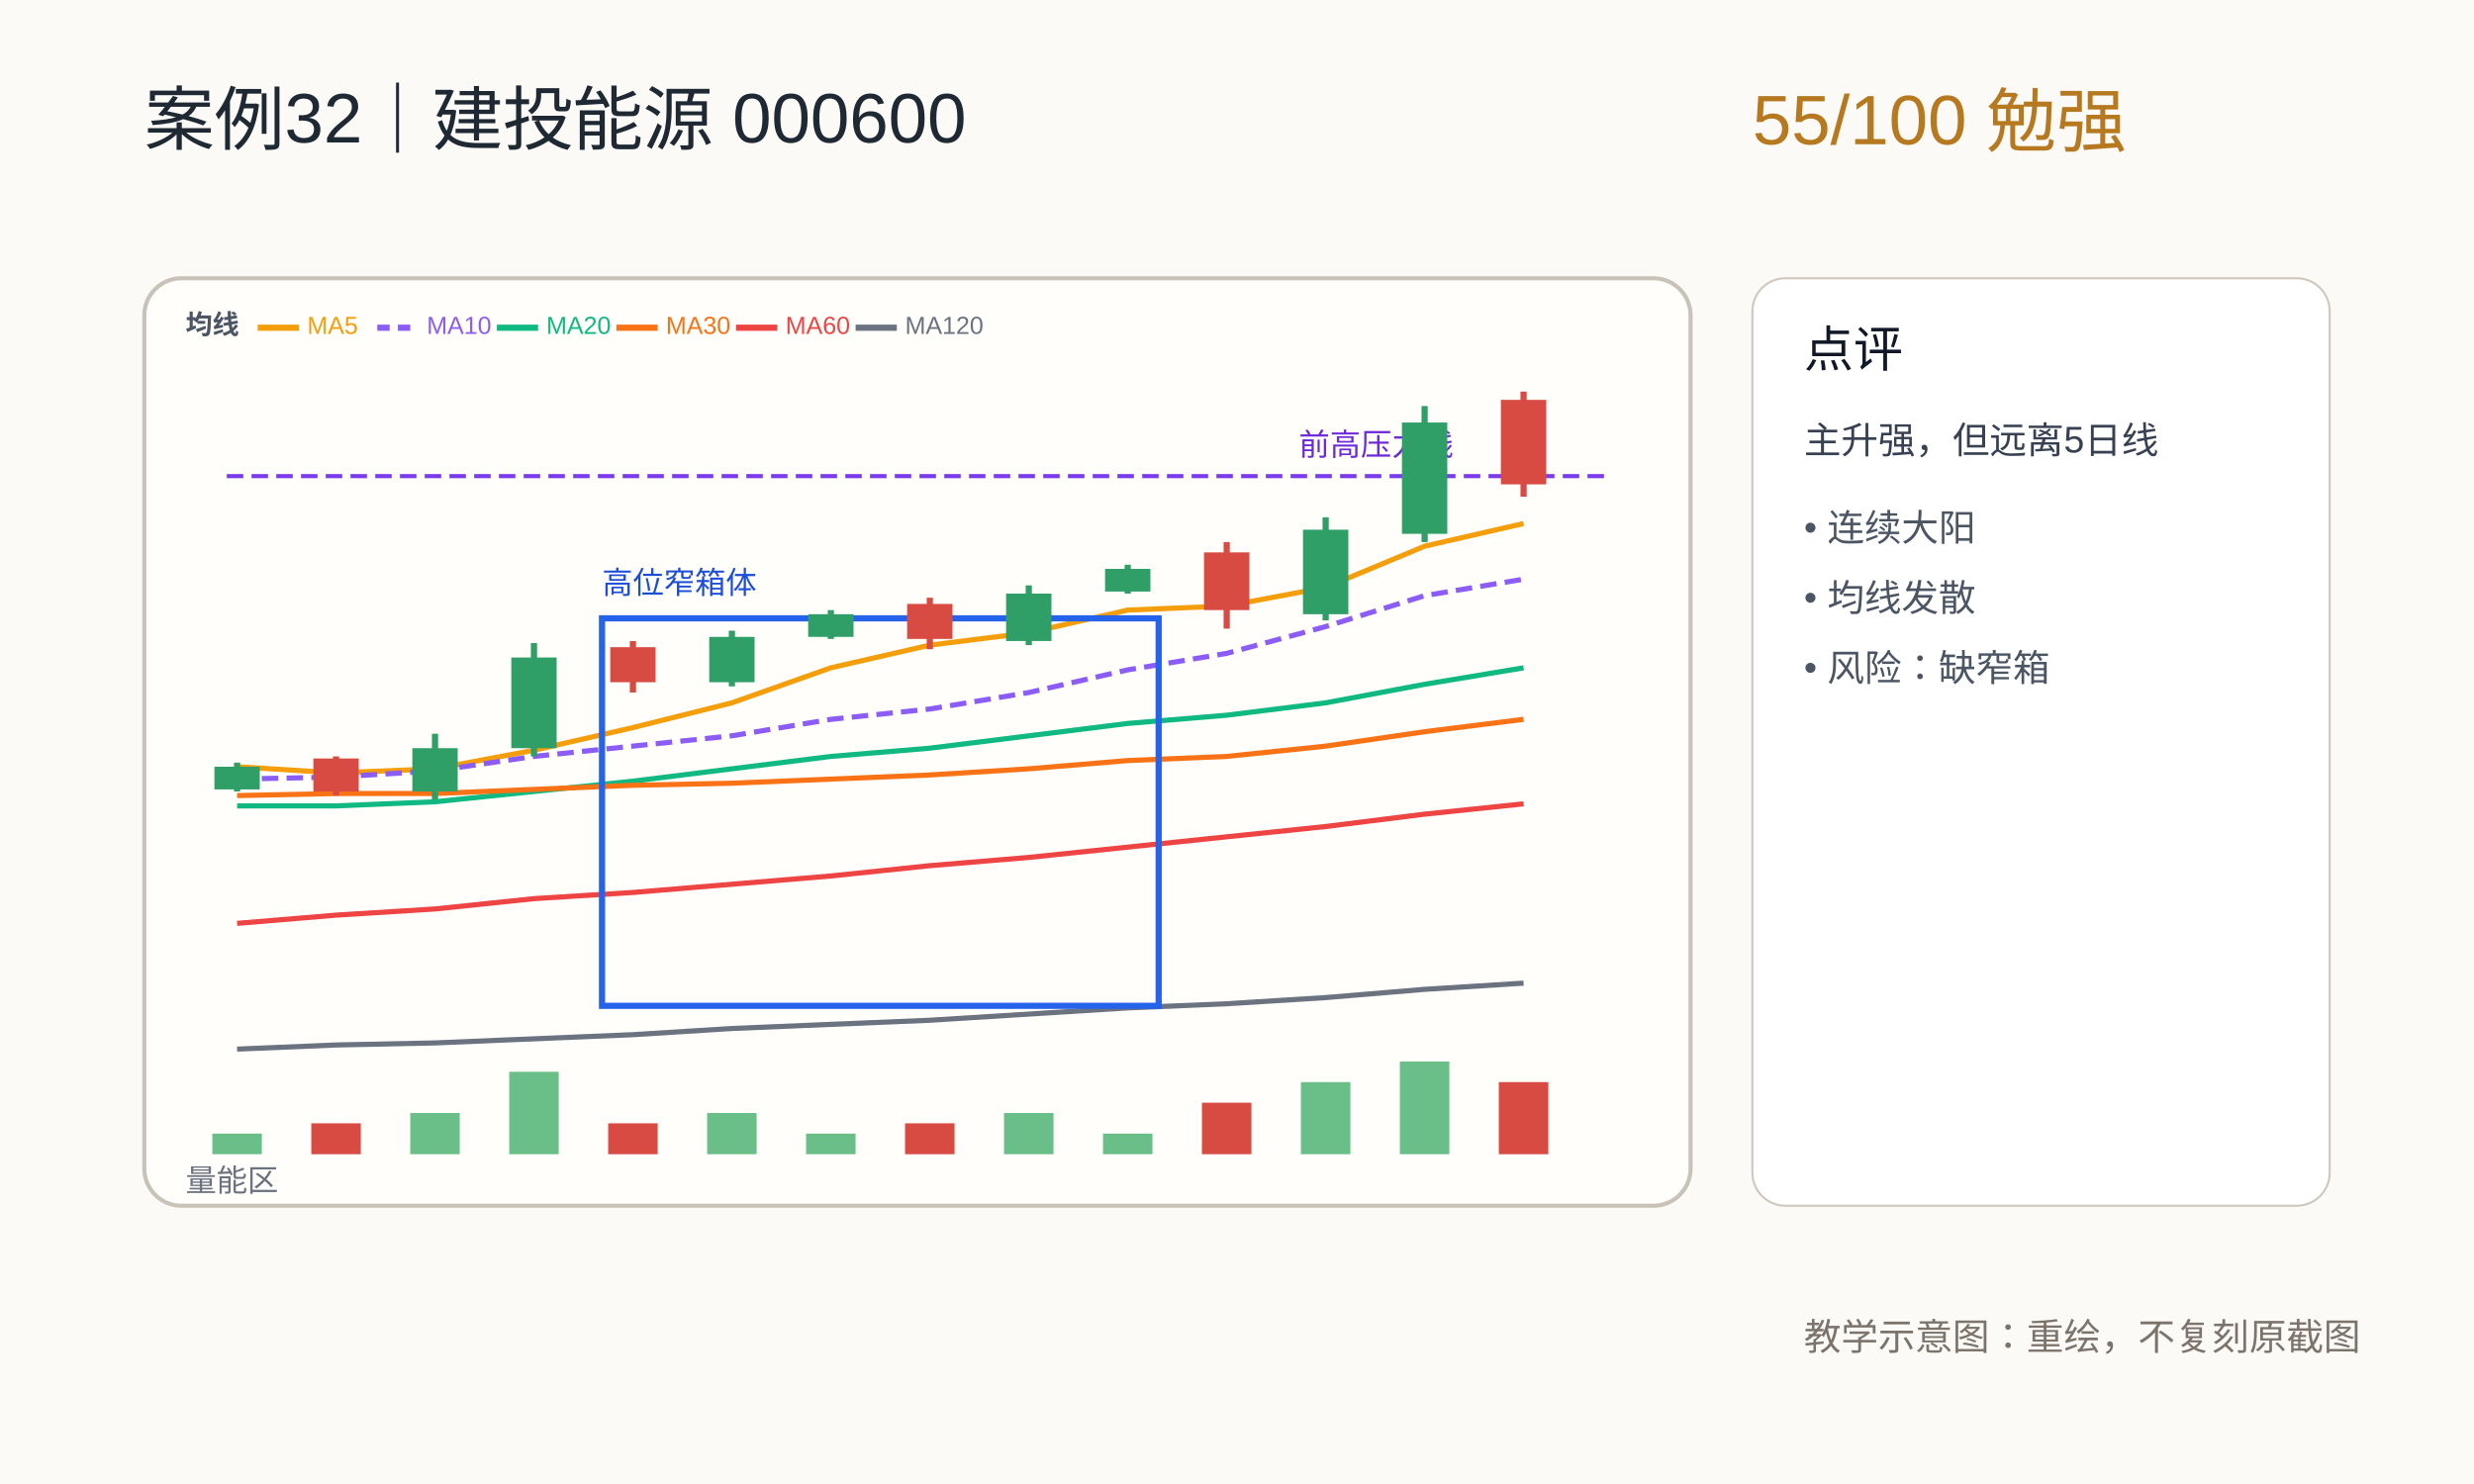
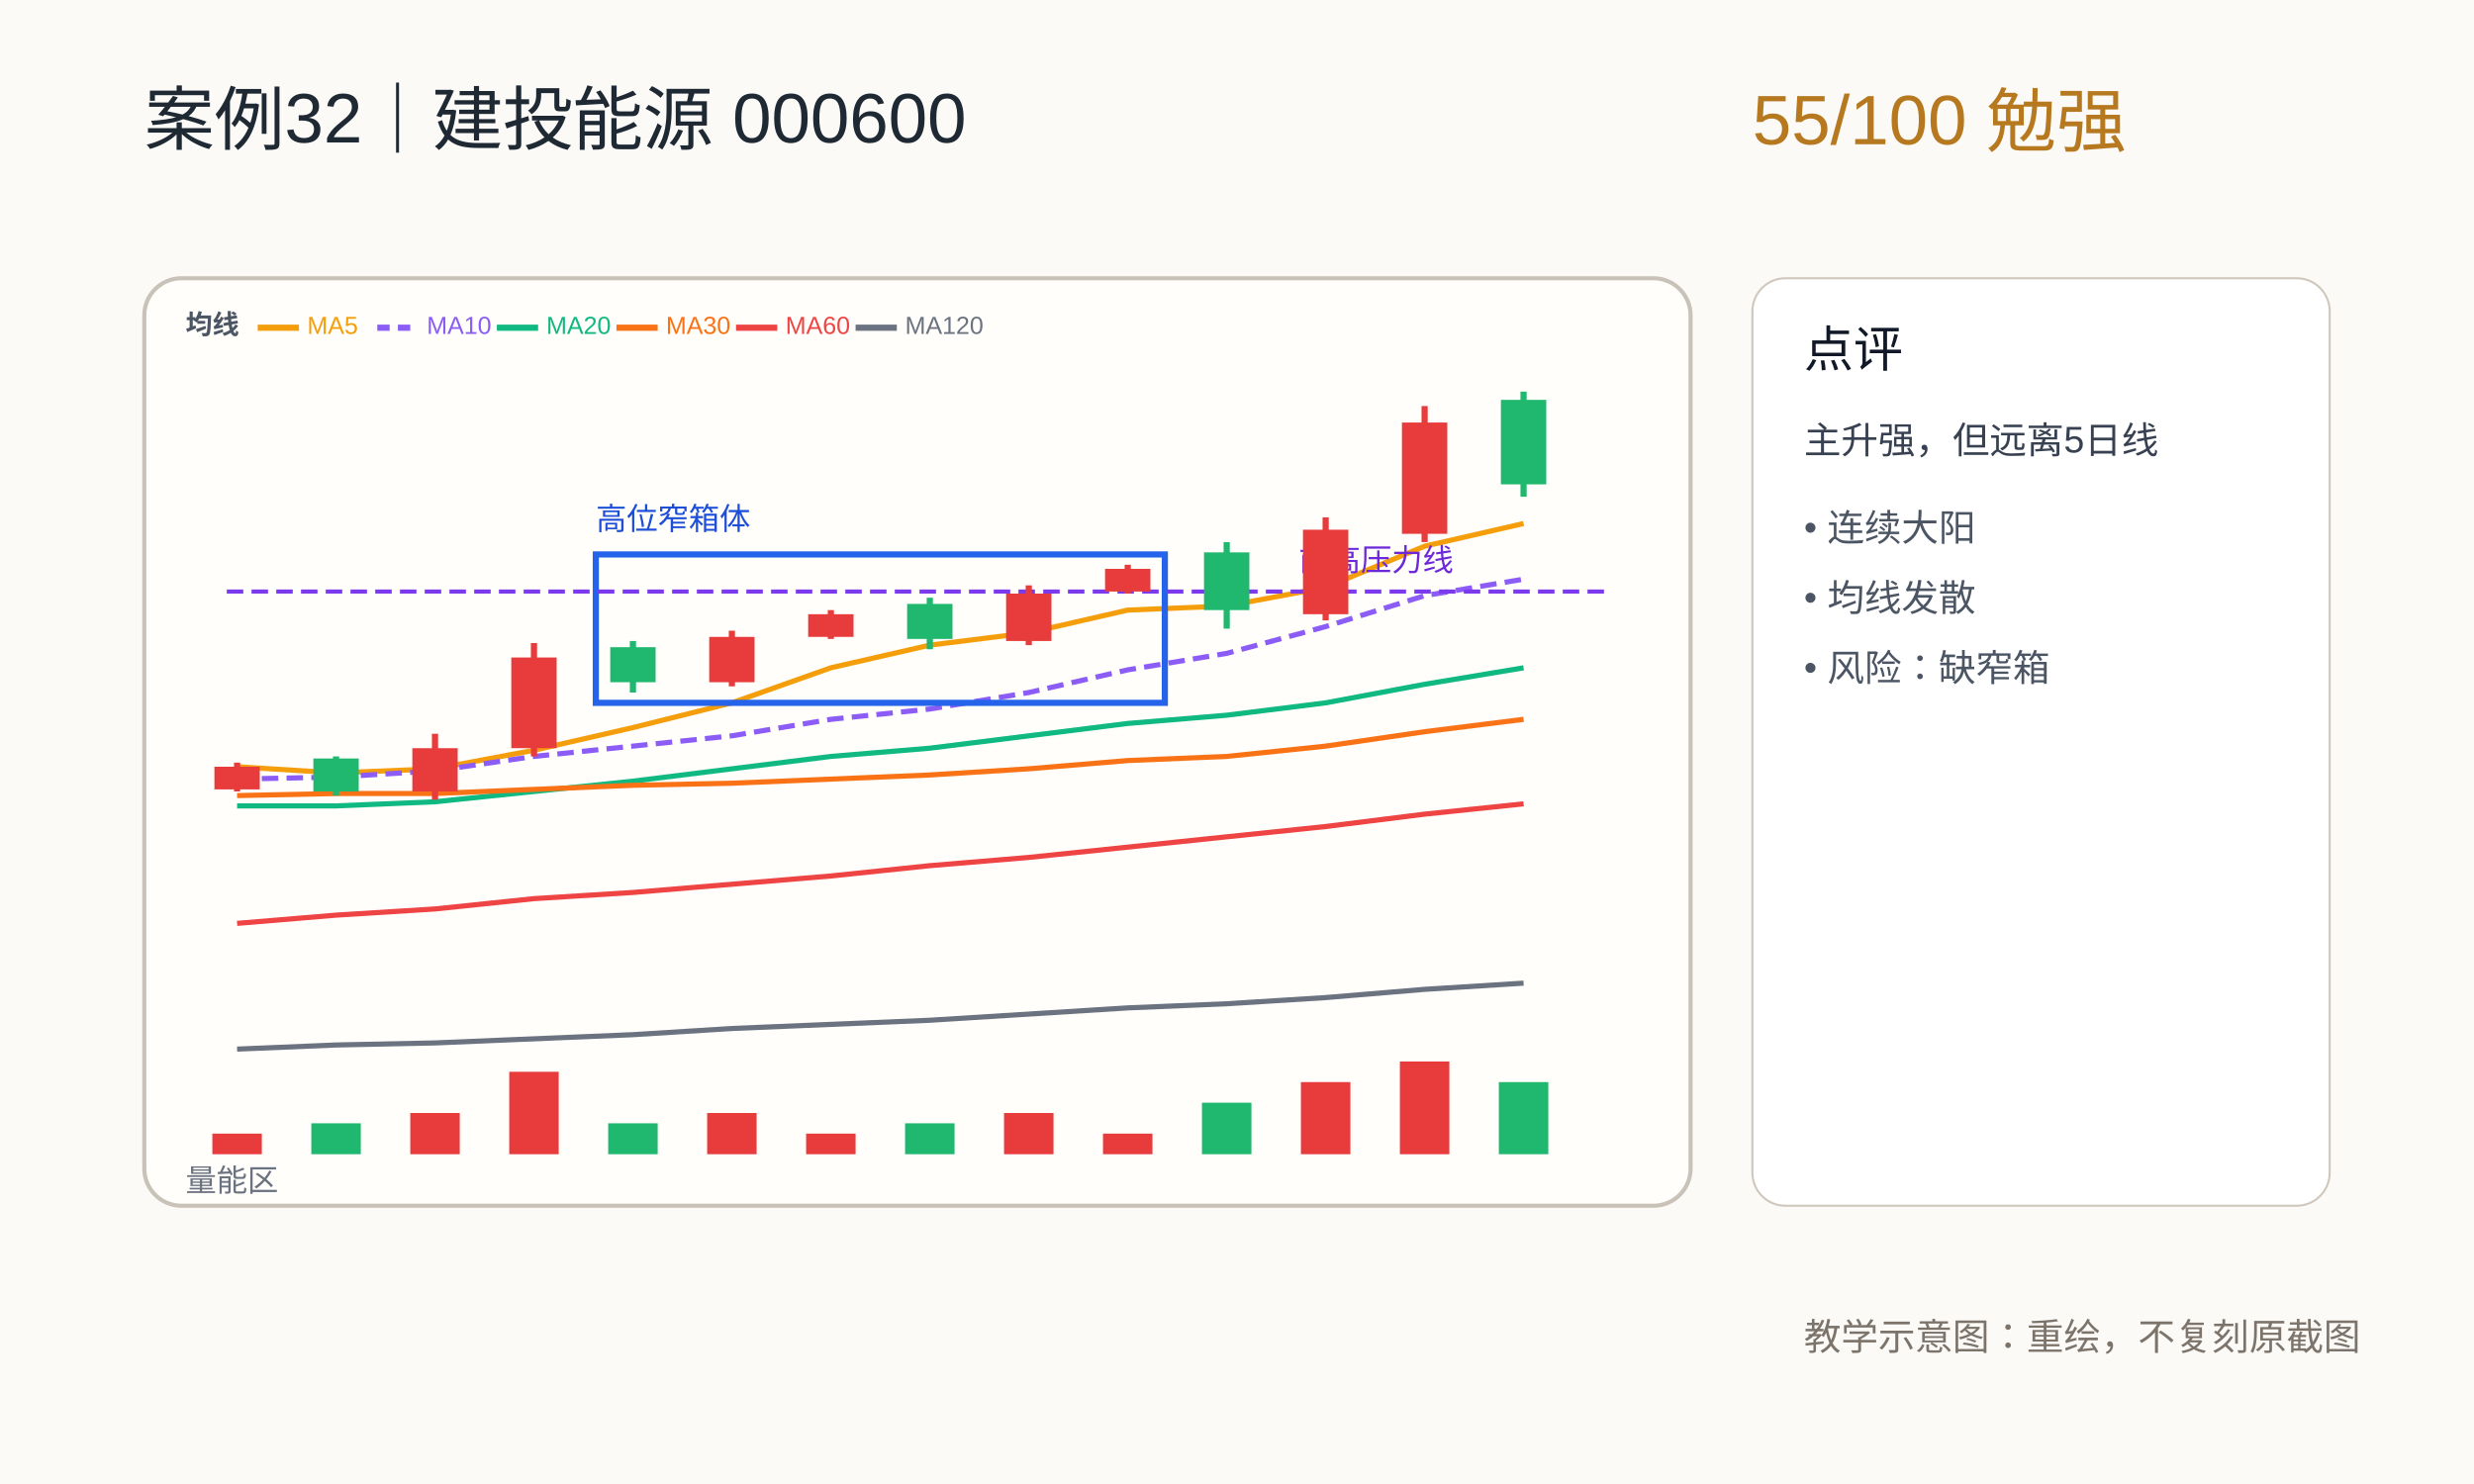
<svg xmlns="http://www.w3.org/2000/svg" width="1200" height="720" viewBox="0 0 1200 720">
  <rect width="1200" height="720" fill="#fbfaf7" />
  <rect x="70" y="135" width="750" height="450" rx="18" fill="#fffefb" stroke="#c9c2b8" stroke-width="2" />
  <text x="70" y="70" font-size="34" font-family="PingFang SC, Arial" fill="#1f2933">案例32｜建投能源 000600</text>
  <text x="850" y="70" font-size="34" font-family="PingFang SC, Arial" fill="#b7791f">55/100  勉强</text>
  <text x="90" y="162" font-size="13" font-family="PingFang SC, Arial" fill="#4b5563" font-weight="bold">均线</text>
  <line x1="125" y1="159" x2="145" y2="159" stroke="#f59e0b" stroke-width="3" />
  <text x="149" y="162" font-size="12" font-family="PingFang SC, Arial" fill="#f59e0b">MA5</text>
  <line x1="183" y1="159" x2="203" y2="159" stroke="#8b5cf6" stroke-width="3" stroke-dasharray="6,4" />
  <text x="207" y="162" font-size="12" font-family="PingFang SC, Arial" fill="#8b5cf6">MA10</text>
  <line x1="241" y1="159" x2="261" y2="159" stroke="#10b981" stroke-width="3" />
  <text x="265" y="162" font-size="12" font-family="PingFang SC, Arial" fill="#10b981">MA20</text>
  <line x1="299" y1="159" x2="319" y2="159" stroke="#f97316" stroke-width="3" />
  <text x="323" y="162" font-size="12" font-family="PingFang SC, Arial" fill="#f97316">MA30</text>
  <line x1="357" y1="159" x2="377" y2="159" stroke="#ef4444" stroke-width="3" />
  <text x="381" y="162" font-size="12" font-family="PingFang SC, Arial" fill="#ef4444">MA60</text>
  <line x1="415" y1="159" x2="435" y2="159" stroke="#6b7280" stroke-width="3" />
  <text x="439" y="162" font-size="12" font-family="PingFang SC, Arial" fill="#6b7280">MA120</text>
  <polyline points="115,372 163,375 211,373 259,364 307,353 355,341 403,324 451,313 499,307 547,296 595,294 643,285 691,265 739,254" fill="none" stroke="#f59e0b" stroke-width="2.5" />
  <polyline points="115,378 163,377 211,374 259,367 307,362 355,357 403,349 451,344 499,336 547,325 595,317 643,304 691,289 739,281" fill="none" stroke="#8b5cf6" stroke-width="2.5" stroke-dasharray="8,4" />
  <polyline points="115,391 163,391 211,389 259,384 307,379 355,373 403,367 451,363 499,357 547,351 595,347 643,341 691,332 739,324" fill="none" stroke="#10b981" stroke-width="2.5" />
  <polyline points="115,386 163,385 211,385 259,383 307,381 355,380 403,378 451,376 499,373 547,369 595,367 643,362 691,355 739,349" fill="none" stroke="#f97316" stroke-width="2.5" />
  <polyline points="115,448 163,444 211,441 259,436 307,433 355,429 403,425 451,420 499,416 547,411 595,406 643,401 691,395 739,390" fill="none" stroke="#ef4444" stroke-width="2.5" />
  <polyline points="115,509 163,507 211,506 259,504 307,502 355,499 403,497 451,495 499,492 547,489 595,487 643,484 691,480 739,477" fill="none" stroke="#6b7280" stroke-width="2.5" />
-   <line x1="110" y1="231" x2="780" y2="231" stroke="#7c3aed" stroke-width="2" stroke-dasharray="8,4" />
-   <text x="630" y="221" font-size="15" font-family="PingFang SC, Arial" fill="#6d28d9">前高压力线</text>
-   <rect x="292" y="300" width="270" height="188" fill="none" stroke="#2563eb" stroke-width="3" />
-   <text x="292" y="288" font-size="15" font-family="PingFang SC, Arial" fill="#1d4ed8">高位窄箱体</text>
-   <line x1="115" y1="370" x2="115" y2="384" stroke="#2f9e67" stroke-width="3" />
-   <rect x="104" y="372" width="22" height="11" fill="#2f9e67" />
-   <line x1="163" y1="367" x2="163" y2="386" stroke="#d74b42" stroke-width="3" />
-   <rect x="152" y="368" width="22" height="16" fill="#d74b42" />
-   <line x1="211" y1="356" x2="211" y2="388" stroke="#2f9e67" stroke-width="3" />
-   <rect x="200" y="363" width="22" height="21" fill="#2f9e67" />
-   <line x1="259" y1="312" x2="259" y2="367" stroke="#2f9e67" stroke-width="3" />
-   <rect x="248" y="319" width="22" height="44" fill="#2f9e67" />
-   <line x1="307" y1="311" x2="307" y2="336" stroke="#d74b42" stroke-width="3" />
-   <rect x="296" y="314" width="22" height="17" fill="#d74b42" />
-   <line x1="355" y1="306" x2="355" y2="333" stroke="#2f9e67" stroke-width="3" />
-   <rect x="344" y="309" width="22" height="22" fill="#2f9e67" />
-   <line x1="403" y1="296" x2="403" y2="310" stroke="#2f9e67" stroke-width="3" />
-   <rect x="392" y="298" width="22" height="11" fill="#2f9e67" />
-   <line x1="451" y1="290" x2="451" y2="315" stroke="#d74b42" stroke-width="3" />
-   <rect x="440" y="293" width="22" height="17" fill="#d74b42" />
-   <line x1="499" y1="284" x2="499" y2="313" stroke="#2f9e67" stroke-width="3" />
-   <rect x="488" y="288" width="22" height="23" fill="#2f9e67" />
-   <line x1="547" y1="274" x2="547" y2="288" stroke="#2f9e67" stroke-width="3" />
-   <rect x="536" y="276" width="22" height="11" fill="#2f9e67" />
-   <line x1="595" y1="263" x2="595" y2="305" stroke="#d74b42" stroke-width="3" />
-   <rect x="584" y="268" width="22" height="28" fill="#d74b42" />
-   <line x1="643" y1="251" x2="643" y2="301" stroke="#2f9e67" stroke-width="3" />
-   <rect x="632" y="257" width="22" height="41" fill="#2f9e67" />
-   <line x1="691" y1="197" x2="691" y2="263" stroke="#2f9e67" stroke-width="3" />
-   <rect x="680" y="205" width="22" height="54" fill="#2f9e67" />
-   <line x1="739" y1="190" x2="739" y2="241" stroke="#d74b42" stroke-width="3" />
-   <rect x="728" y="194" width="22" height="41" fill="#d74b42" />
-   <rect x="103" y="550" width="24" height="10" fill="#6abf88" />
-   <rect x="151" y="545" width="24" height="15" fill="#d74b42" />
-   <rect x="199" y="540" width="24" height="20" fill="#6abf88" />
-   <rect x="247" y="520" width="24" height="40" fill="#6abf88" />
-   <rect x="295" y="545" width="24" height="15" fill="#d74b42" />
-   <rect x="343" y="540" width="24" height="20" fill="#6abf88" />
-   <rect x="391" y="550" width="24" height="10" fill="#6abf88" />
-   <rect x="439" y="545" width="24" height="15" fill="#d74b42" />
-   <rect x="487" y="540" width="24" height="20" fill="#6abf88" />
-   <rect x="535" y="550" width="24" height="10" fill="#6abf88" />
-   <rect x="583" y="535" width="24" height="25" fill="#d74b42" />
-   <rect x="631" y="525" width="24" height="35" fill="#6abf88" />
-   <rect x="679" y="515" width="24" height="45" fill="#6abf88" />
-   <rect x="727" y="525" width="24" height="35" fill="#d74b42" />
+   <rect x="289" y="269" width="276" height="72" fill="none" stroke="#2563eb" stroke-width="3" />
+   <text x="289" y="257" font-size="15" font-family="PingFang SC, Arial" fill="#1d4ed8">高位窄箱体</text>
+   <line x1="110" y1="287" x2="780" y2="287" stroke="#7c3aed" stroke-width="2" stroke-dasharray="8,4" />
+   <text x="630" y="277" font-size="15" font-family="PingFang SC, Arial" fill="#6d28d9">前高压力线</text>
+   <line x1="115" y1="370" x2="115" y2="384" stroke="#e83c3c" stroke-width="3" />
+   <rect x="104" y="372" width="22" height="11" fill="#e83c3c" />
+   <line x1="163" y1="367" x2="163" y2="386" stroke="#20b86e" stroke-width="3" />
+   <rect x="152" y="368" width="22" height="16" fill="#20b86e" />
+   <line x1="211" y1="356" x2="211" y2="388" stroke="#e83c3c" stroke-width="3" />
+   <rect x="200" y="363" width="22" height="21" fill="#e83c3c" />
+   <line x1="259" y1="312" x2="259" y2="367" stroke="#e83c3c" stroke-width="3" />
+   <rect x="248" y="319" width="22" height="44" fill="#e83c3c" />
+   <line x1="307" y1="311" x2="307" y2="336" stroke="#20b86e" stroke-width="3" />
+   <rect x="296" y="314" width="22" height="17" fill="#20b86e" />
+   <line x1="355" y1="306" x2="355" y2="333" stroke="#e83c3c" stroke-width="3" />
+   <rect x="344" y="309" width="22" height="22" fill="#e83c3c" />
+   <line x1="403" y1="296" x2="403" y2="310" stroke="#e83c3c" stroke-width="3" />
+   <rect x="392" y="298" width="22" height="11" fill="#e83c3c" />
+   <line x1="451" y1="290" x2="451" y2="315" stroke="#20b86e" stroke-width="3" />
+   <rect x="440" y="293" width="22" height="17" fill="#20b86e" />
+   <line x1="499" y1="284" x2="499" y2="313" stroke="#e83c3c" stroke-width="3" />
+   <rect x="488" y="288" width="22" height="23" fill="#e83c3c" />
+   <line x1="547" y1="274" x2="547" y2="288" stroke="#e83c3c" stroke-width="3" />
+   <rect x="536" y="276" width="22" height="11" fill="#e83c3c" />
+   <line x1="595" y1="263" x2="595" y2="305" stroke="#20b86e" stroke-width="3" />
+   <rect x="584" y="268" width="22" height="28" fill="#20b86e" />
+   <line x1="643" y1="251" x2="643" y2="301" stroke="#e83c3c" stroke-width="3" />
+   <rect x="632" y="257" width="22" height="41" fill="#e83c3c" />
+   <line x1="691" y1="197" x2="691" y2="263" stroke="#e83c3c" stroke-width="3" />
+   <rect x="680" y="205" width="22" height="54" fill="#e83c3c" />
+   <line x1="739" y1="190" x2="739" y2="241" stroke="#20b86e" stroke-width="3" />
+   <rect x="728" y="194" width="22" height="41" fill="#20b86e" />
+   <rect x="103" y="550" width="24" height="10" fill="#e83c3c" />
+   <rect x="151" y="545" width="24" height="15" fill="#20b86e" />
+   <rect x="199" y="540" width="24" height="20" fill="#e83c3c" />
+   <rect x="247" y="520" width="24" height="40" fill="#e83c3c" />
+   <rect x="295" y="545" width="24" height="15" fill="#20b86e" />
+   <rect x="343" y="540" width="24" height="20" fill="#e83c3c" />
+   <rect x="391" y="550" width="24" height="10" fill="#e83c3c" />
+   <rect x="439" y="545" width="24" height="15" fill="#20b86e" />
+   <rect x="487" y="540" width="24" height="20" fill="#e83c3c" />
+   <rect x="535" y="550" width="24" height="10" fill="#e83c3c" />
+   <rect x="583" y="535" width="24" height="25" fill="#20b86e" />
+   <rect x="631" y="525" width="24" height="35" fill="#e83c3c" />
+   <rect x="679" y="515" width="24" height="45" fill="#e83c3c" />
+   <rect x="727" y="525" width="24" height="35" fill="#20b86e" />
  <text x="90" y="578" font-size="15" font-family="PingFang SC, Arial" fill="#6b7280">量能区</text>
  <rect x="850" y="135" width="280" height="450" rx="16" fill="#ffffff" stroke="#d0c7bc" />
  <text x="875" y="178" font-size="24" font-family="PingFang SC, Arial" fill="#111827">点评</text>
  <text x="875" y="220" font-size="18" font-family="PingFang SC, Arial" fill="#374151">主升强，但远离5日线</text>
  <text x="875" y="262" font-size="18" font-family="PingFang SC, Arial" fill="#4b5563">• 连续大阳</text>
  <text x="875" y="296" font-size="18" font-family="PingFang SC, Arial" fill="#4b5563">• 均线发散</text>
  <text x="875" y="330" font-size="18" font-family="PingFang SC, Arial" fill="#4b5563">• 风险：缺窄箱</text>
  <text x="875" y="655" font-size="18" font-family="PingFang SC, Arial" fill="#7c746b">教学示意图：重绘，不复刻原截图</text>
</svg>
